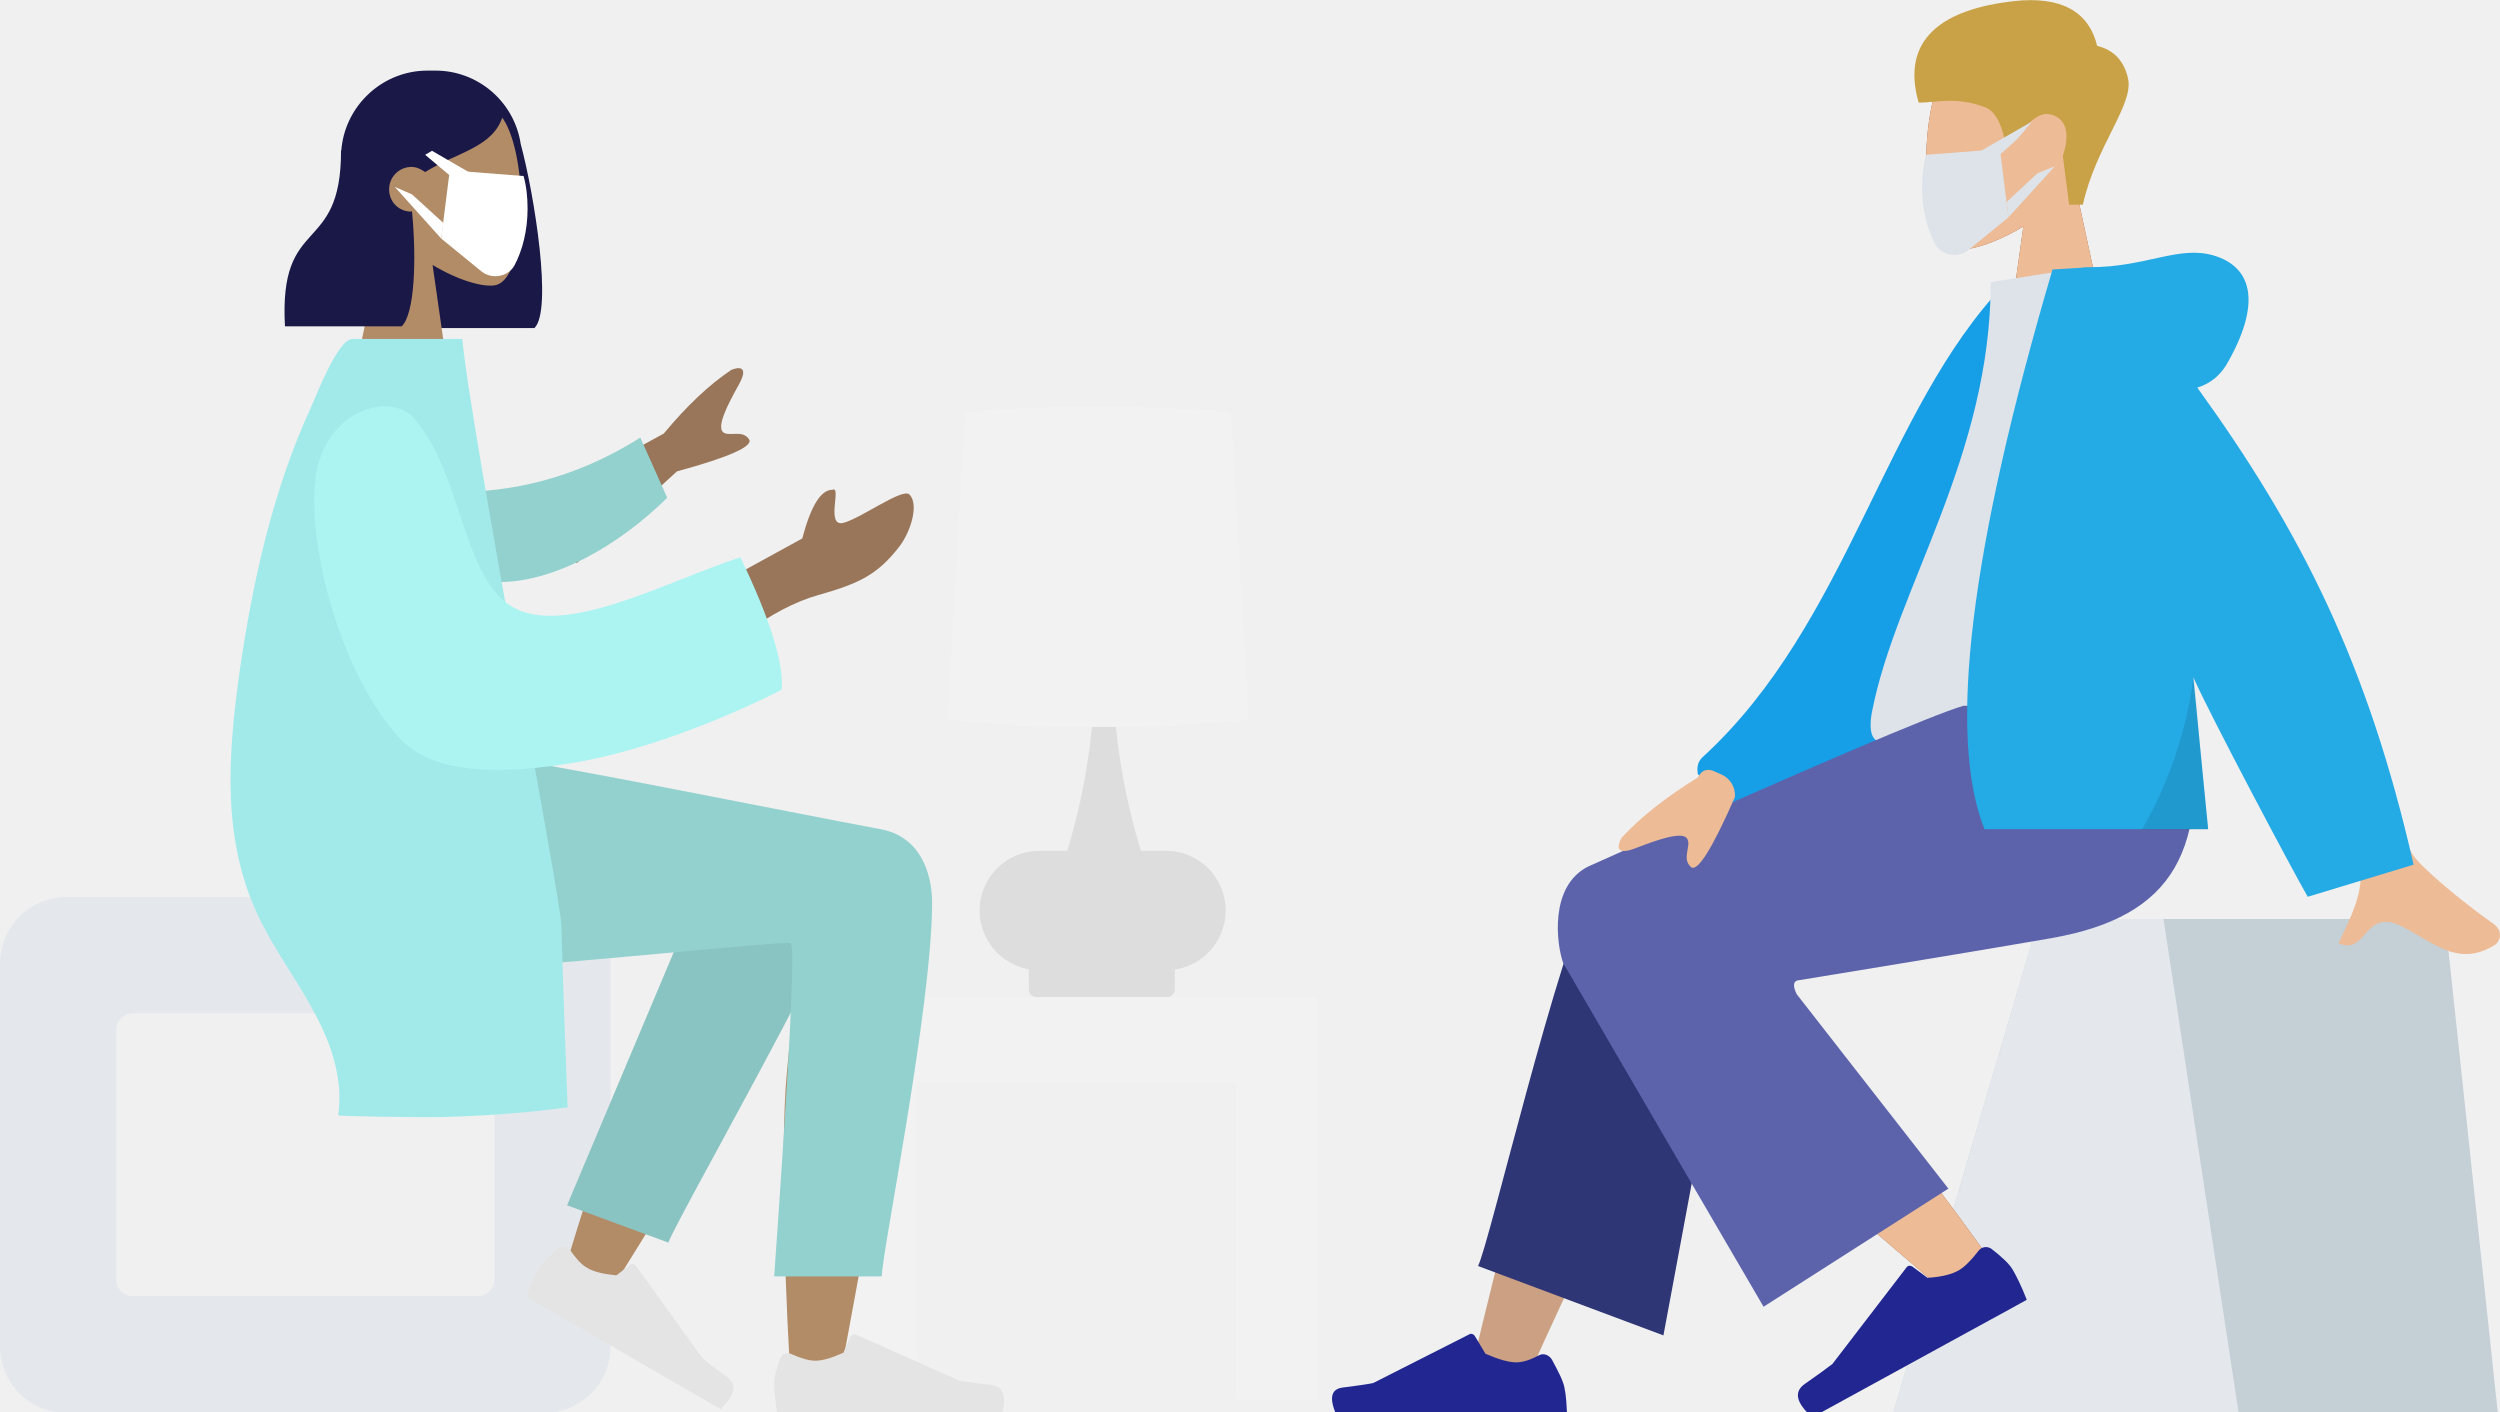
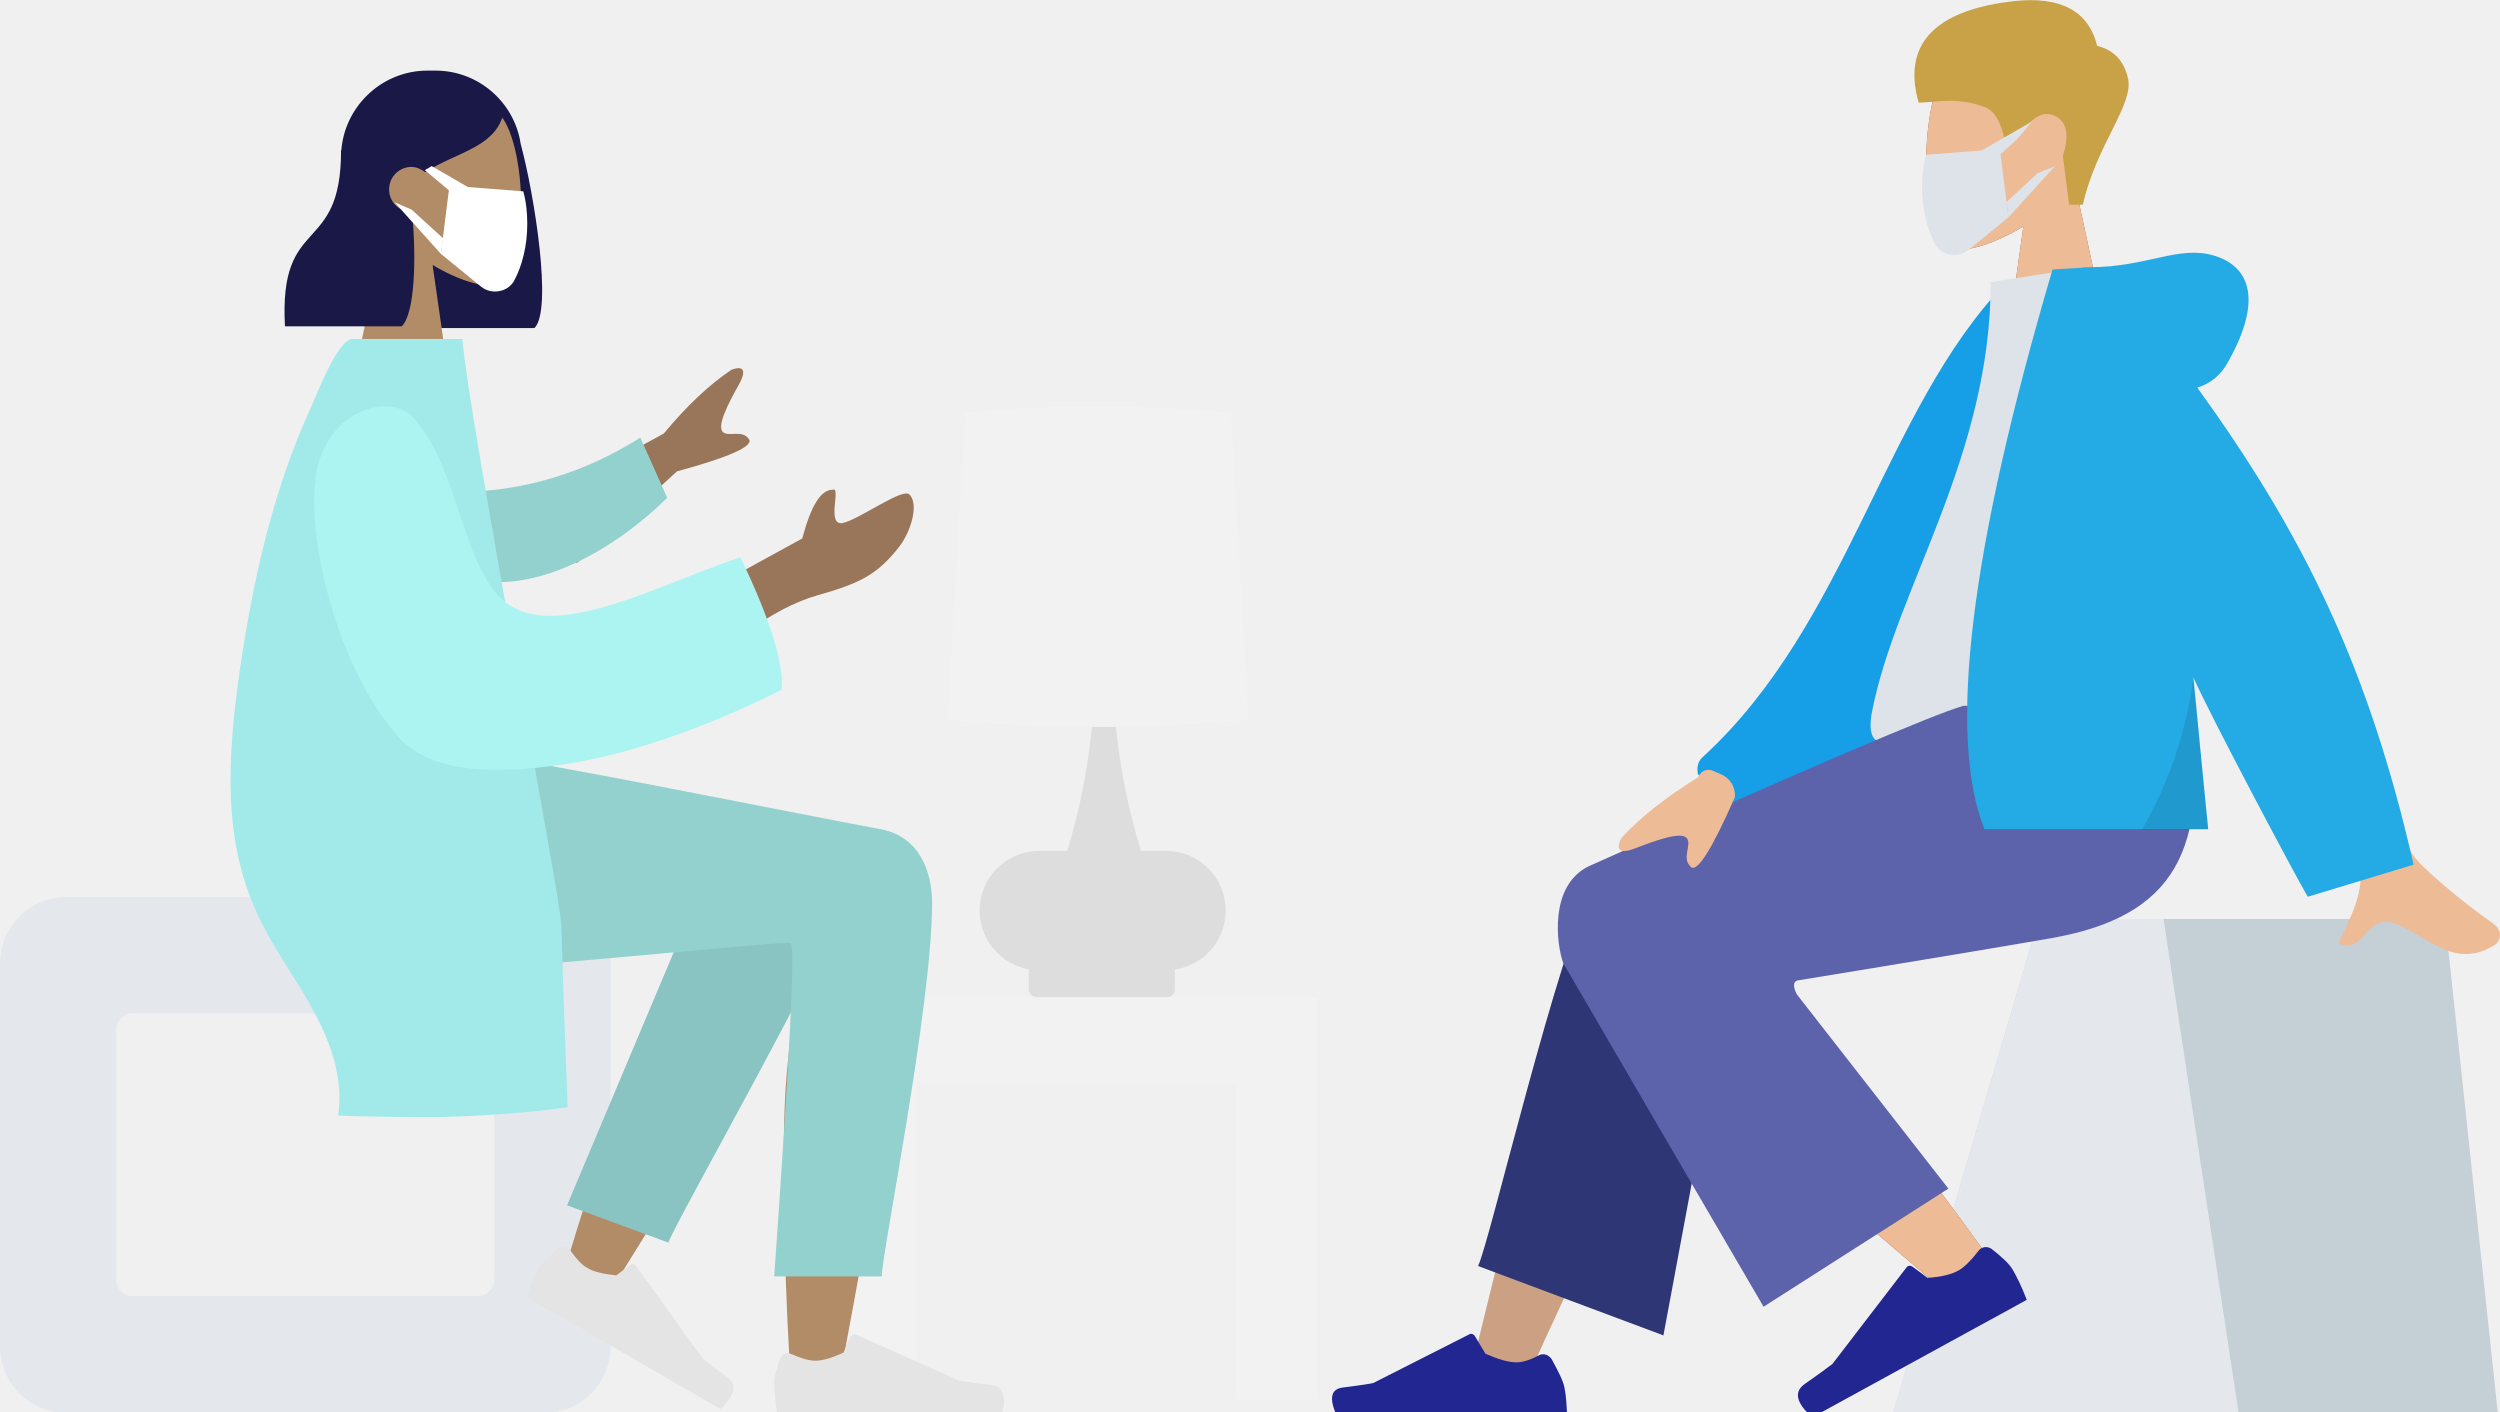
<svg xmlns="http://www.w3.org/2000/svg" width="602" height="340" viewBox="0 0 602 340" fill="none">
  <g clip-path="url(#clip0)">
    <path fill-rule="evenodd" clip-rule="evenodd" d="M249.536 231.82H281.09C282.054 231.82 282.881 232.648 282.881 233.615V238.309C282.881 239.276 282.054 240.104 281.09 240.104H249.536C248.571 240.104 247.745 239.276 247.745 238.309V233.615C247.745 232.648 248.571 231.82 249.536 231.82Z" fill="#DDDDDD" />
-     <path fill-rule="evenodd" clip-rule="evenodd" d="M256.977 204.896C260.973 191.917 263.177 178.248 263.728 163.889H266.346H268C268.413 178.248 270.756 191.917 274.752 204.896H280.814C288.806 204.896 295.144 211.385 295.144 219.255C295.144 227.263 288.668 233.615 280.814 233.615H250.225C242.233 233.615 235.895 227.125 235.895 219.255C235.895 211.247 242.371 204.896 250.225 204.896H256.977Z" fill="#DDDDDD" />
+     <path fill-rule="evenodd" clip-rule="evenodd" d="M256.977 204.896C260.973 191.918 263.177 178.249 263.728 163.889H266.346H268C268.413 178.249 270.756 191.918 274.752 204.896H280.814C288.806 204.896 295.144 211.385 295.144 219.256C295.144 227.264 288.668 233.615 280.814 233.615H250.225C242.233 233.615 235.895 227.126 235.895 219.256C235.895 211.247 242.371 204.896 250.225 204.896H256.977Z" fill="#DDDDDD" />
    <path fill-rule="evenodd" clip-rule="evenodd" d="M232.45 99.41C243.06 98.306 253.67 97.892 264.417 97.892C275.027 97.892 285.637 98.444 296.384 99.41L300.656 173.278C288.53 174.383 276.543 175.073 264.417 175.073C252.292 175.073 240.304 174.521 228.179 173.278L232.45 99.41Z" fill="#F2F2F2" />
    <path fill-rule="evenodd" clip-rule="evenodd" d="M220.6 240.242H297.624H317.19V337.029H297.624V260.677H220.6V337.029H201.034V240.242H220.6Z" fill="#F2F2F2" />
    <path fill-rule="evenodd" clip-rule="evenodd" d="M131.037 216H15.983C7.165 216 0 223.18 0 232.016V324.247C0 333.084 7.165 340.263 15.983 340.263H131.037C139.856 340.263 147.021 333.084 147.021 324.247V232.016C147.021 223.18 139.856 216 131.037 216ZM115.054 244.028C117.258 244.028 119.05 245.823 119.05 248.032V308.093C119.05 310.302 117.258 312.097 115.054 312.097H31.967C29.762 312.097 27.971 310.302 27.971 308.093V248.032C27.971 245.823 29.762 244.028 31.967 244.028H115.054Z" fill="#E4E8EC" />
-     <path fill-rule="evenodd" clip-rule="evenodd" d="M125.388 34.673C128.695 46.961 133.104 74.713 128.695 78.993H100.586V78.856C90.252 77.751 82.122 68.914 82.122 58.145V37.849C82.122 26.389 91.492 17 102.928 17H104.858C115.192 17 123.872 24.594 125.388 34.673Z" fill="#191847" />
-     <path fill-rule="evenodd" clip-rule="evenodd" d="M93.008 54.279C88.461 49.032 85.567 42.543 85.98 35.363C87.496 14.653 116.294 19.209 121.806 29.702C127.317 40.196 126.766 66.705 119.463 68.638C116.57 69.329 110.369 67.534 104.169 63.806L108.164 91.696H85.016L93.008 54.279Z" fill="#B28B67" />
-     <path fill-rule="evenodd" clip-rule="evenodd" d="M99.208 50.827C100.31 62.287 99.897 75.542 96.728 78.579H68.619C67.103 51.379 82.122 61.873 82.122 36.33C83.087 35.363 83.913 34.535 84.878 33.706V33.016C89.701 23.075 95.901 18.105 103.342 18.105C114.503 18.105 118.085 23.351 121.117 27.769C118.912 35.501 110.093 36.606 102.377 41.438C101.413 40.748 100.31 40.196 99.07 40.196C96.177 40.196 93.697 42.543 93.697 45.581C93.697 48.618 96.039 50.965 99.07 50.965C99.07 50.827 99.208 50.827 99.208 50.827Z" fill="#191847" />
-     <path fill-rule="evenodd" clip-rule="evenodd" d="M179.125 202.428C175.405 208.503 166.449 225.762 157.079 245.782C151.568 257.518 144.403 277.677 135.86 306.119L146.883 311.09C167.138 278.505 182.157 253.376 191.802 235.841C190.975 242.607 190.286 250.339 189.46 258.347C187.668 277.815 189.46 319.65 190.424 331.8C190.975 339.394 201.309 337.875 202.274 331.8C203.238 325.725 221.702 230.319 221.702 210.022C221.702 203.257 208.474 197.182 200.62 201.876C195.109 196.215 184.913 192.901 179.125 202.428Z" fill="#B28B67" />
-     <path fill-rule="evenodd" clip-rule="evenodd" d="M160.937 299.216C163.004 293.555 198.692 231.285 205.581 212.093C208.612 203.671 183.259 186.136 174.303 200.633L136.549 290.241L160.937 299.216Z" fill="#8AC4C2" />
-     <path fill-rule="evenodd" clip-rule="evenodd" d="M134.561 300.466C135.447 299.794 136.576 300.097 137.247 300.984C138.863 303.237 140.185 304.703 141.521 305.364C142.995 306.265 145.373 306.801 148.417 307.112L151.723 304.561C152.201 304.285 152.697 304.316 153.092 304.725L169.113 327.013C170.674 328.341 172.68 329.889 175.132 331.658C177.584 333.427 176.996 335.999 173.487 339.304C144.136 322.34 128.595 313.323 126.744 312.321C127.911 309.096 128.825 306.814 129.725 305.337C130.575 304.048 132.09 302.534 134.561 300.466C134.441 300.536 134.441 300.536 134.561 300.466Z" fill="#E4E4E4" />
-     <path fill-rule="evenodd" clip-rule="evenodd" d="M187.944 326.968C188.357 326.001 189.46 325.587 190.424 326.001C192.904 327.106 194.833 327.658 196.349 327.658C198.14 327.658 200.345 326.968 203.101 325.725L204.754 321.859C205.03 321.445 205.581 321.169 205.994 321.307L231.072 332.491C233.001 332.767 235.619 333.181 238.65 333.457C241.682 333.871 242.508 336.357 241.13 340.913C207.234 340.913 189.184 340.913 187.255 340.913C186.704 337.599 186.428 335.114 186.428 333.319C186.29 332.076 186.842 329.867 187.944 326.968Z" fill="#E4E4E4" />
-     <path fill-rule="evenodd" clip-rule="evenodd" d="M212.057 199.667C189.735 195.525 129.384 183.237 117.947 182.132H61.178C62.143 215.683 73.993 233.77 102.653 233.77C122.494 233.77 188.771 226.315 190.424 227.143C191.526 227.695 190.149 254.481 186.428 307.362H212.333C212.333 301.701 224.458 242.469 224.458 217.064C224.32 210.022 221.564 201.462 212.057 199.667Z" fill="#93D1CF" />
-     <path fill-rule="evenodd" clip-rule="evenodd" d="M138.891 135.602L163.004 113.511C175.681 110.059 181.468 107.436 180.366 105.779C178.712 103.294 175.405 105.365 174.027 103.984C172.65 102.466 175.268 97.357 177.886 92.663C180.504 87.968 177.748 88.382 176.094 89.073C170.72 92.663 165.347 97.771 159.835 104.399L126.766 122.486L138.891 135.602ZM179.401 152.447C185.739 147.891 191.527 144.853 196.9 143.334C207.235 140.435 211.368 138.226 216.466 131.736C219.222 128.285 221.427 121.381 218.947 119.034C217.155 117.515 207.097 124.971 202.963 125.938C198.829 126.766 202.688 116.963 200.483 117.929C197.589 117.929 195.247 121.933 193.18 129.665L178.574 137.674L179.401 152.447Z" fill="#997659" />
-     <path fill-rule="evenodd" clip-rule="evenodd" d="M119.188 140.159C133.242 140.573 149.226 131.184 160.662 119.862L154.186 105.365C137.651 115.858 122.219 118.344 110.507 118.482C102.515 126.352 108.164 139.744 119.188 140.159Z" fill="#93D1CF" />
+     <path fill-rule="evenodd" clip-rule="evenodd" d="M125.388 34.673C128.695 46.961 133.104 74.713 128.695 78.994H100.586V78.856C90.252 77.751 82.122 68.915 82.122 58.145V37.849C82.122 26.389 91.492 17 102.928 17H104.858C115.192 17 123.872 24.594 125.388 34.673Z" fill="#191847" />
+     <path fill-rule="evenodd" clip-rule="evenodd" d="M93.008 54.279C88.461 49.032 85.567 42.543 85.98 35.363C87.496 14.653 116.294 19.209 121.806 29.703C127.317 40.196 126.766 66.705 119.463 68.638C116.57 69.329 110.369 67.534 104.169 63.806L108.164 91.696H85.016L93.008 54.279Z" fill="#B28B67" />
+     <path fill-rule="evenodd" clip-rule="evenodd" d="M99.208 50.827C100.31 62.287 99.897 75.542 96.728 78.579H68.619C67.103 51.38 82.122 61.873 82.122 36.33C83.087 35.363 83.913 34.535 84.878 33.707V33.016C89.701 23.075 95.901 18.105 103.342 18.105C114.503 18.105 118.085 23.351 121.117 27.77C118.912 35.502 110.093 36.606 102.377 41.438C101.413 40.748 100.31 40.196 99.07 40.196C96.177 40.196 93.697 42.543 93.697 45.581C93.697 48.618 96.039 50.965 99.07 50.965C99.07 50.827 99.208 50.827 99.208 50.827Z" fill="#191847" />
+     <path fill-rule="evenodd" clip-rule="evenodd" d="M179.126 202.428C175.405 208.504 166.449 225.762 157.079 245.782C151.568 257.518 144.403 277.677 135.86 306.119L146.883 311.09C167.138 278.505 182.157 253.376 191.802 235.841C190.975 242.607 190.287 250.339 189.46 258.347C187.669 277.815 189.46 319.65 190.424 331.8C190.975 339.394 201.31 337.875 202.274 331.8C203.239 325.725 221.702 230.319 221.702 210.022C221.702 203.257 208.475 197.182 200.621 201.876C195.109 196.215 184.913 192.902 179.126 202.428Z" fill="#B28B67" />
+     <path fill-rule="evenodd" clip-rule="evenodd" d="M160.938 299.216C163.004 293.555 198.692 231.285 205.581 212.093C208.613 203.671 183.259 186.136 174.303 200.634L136.549 290.241L160.938 299.216Z" fill="#8AC4C2" />
+     <path fill-rule="evenodd" clip-rule="evenodd" d="M134.561 300.467C135.447 299.794 136.577 300.097 137.247 300.984C138.863 303.237 140.185 304.703 141.521 305.365C142.995 306.265 145.373 306.801 148.418 307.112L151.724 304.561C152.201 304.285 152.697 304.316 153.092 304.726L169.114 327.013C170.675 328.341 172.681 329.89 175.133 331.659C177.584 333.428 176.996 335.999 173.488 339.305C144.136 322.34 128.595 313.323 126.745 312.321C127.912 309.096 128.826 306.814 129.726 305.337C130.575 304.048 132.091 302.534 134.561 300.467C134.442 300.536 134.442 300.536 134.561 300.467Z" fill="#E4E4E4" />
+     <path fill-rule="evenodd" clip-rule="evenodd" d="M187.944 326.968C188.358 326.001 189.46 325.587 190.424 326.001C192.905 327.106 194.834 327.658 196.349 327.658C198.141 327.658 200.345 326.968 203.101 325.725L204.754 321.859C205.03 321.445 205.581 321.169 205.995 321.307L231.072 332.491C233.001 332.767 235.619 333.181 238.651 333.457C241.682 333.871 242.509 336.357 241.131 340.913C207.235 340.913 189.184 340.913 187.255 340.913C186.704 337.599 186.429 335.114 186.429 333.319C186.291 332.076 186.842 329.867 187.944 326.968Z" fill="#E4E4E4" />
+     <path fill-rule="evenodd" clip-rule="evenodd" d="M212.057 199.667C189.735 195.525 129.384 183.237 117.947 182.132H61.178C62.143 215.683 73.993 233.77 102.653 233.77C122.494 233.77 188.771 226.315 190.424 227.143C191.527 227.695 190.149 254.481 186.429 307.362H212.333C212.333 301.701 224.458 242.469 224.458 217.064C224.32 210.022 221.565 201.462 212.057 199.667Z" fill="#93D1CF" />
+     <path fill-rule="evenodd" clip-rule="evenodd" d="M138.891 135.602L163.004 113.511C175.681 110.059 181.468 107.436 180.366 105.779C178.712 103.294 175.405 105.365 174.027 103.984C172.65 102.466 175.268 97.357 177.886 92.662C180.504 87.968 177.748 88.382 176.094 89.073C170.72 92.662 165.347 97.771 159.835 104.398L126.766 122.486L138.891 135.602ZM179.401 152.447C185.739 147.891 191.527 144.853 196.9 143.334C207.235 140.435 211.368 138.226 216.466 131.736C219.222 128.285 221.427 121.381 218.947 119.034C217.155 117.515 207.097 124.971 202.963 125.937C198.829 126.766 202.688 116.963 200.483 117.929C197.589 117.929 195.247 121.933 193.18 129.665L178.574 137.673L179.401 152.447Z" fill="#997659" />
+     <path fill-rule="evenodd" clip-rule="evenodd" d="M119.187 140.159C133.242 140.573 149.225 131.184 160.662 119.862L154.186 105.365C137.651 115.858 122.219 118.344 110.507 118.482C102.515 126.352 108.164 139.744 119.187 140.159Z" fill="#93D1CF" />
    <path fill-rule="evenodd" clip-rule="evenodd" d="M111.333 81.617H84.878C81.295 81.617 76.059 95.562 74.957 97.909C65.725 117.929 60.903 139.745 57.733 161.422C54.84 182.27 53.186 203.119 63.107 222.449C66.965 230.042 72.064 236.808 75.922 244.264C79.918 251.719 82.673 260.142 81.433 268.564C81.433 268.84 104.444 269.116 106.649 268.978C116.707 268.702 126.766 268.012 136.687 266.631C136.135 251.996 135.584 237.36 135.171 222.725C134.895 215.545 112.849 100.394 111.333 81.617Z" fill="#A2EAEA" />
-     <path fill-rule="evenodd" clip-rule="evenodd" d="M188.22 166.098C188.771 159.747 185.464 149.116 178.299 134.204C160.662 139.865 135.722 153.81 123.046 145.94C111.471 138.76 111.058 114.184 100.173 101.343C95.901 94.992 81.709 96.925 77.024 110.456C72.339 123.987 80.055 159.747 96.039 177.558C102.653 184.876 115.329 187.223 136.687 183.909C157.493 180.734 179.815 170.378 188.22 166.098Z" fill="#ABF4F2" />
-     <path fill-rule="evenodd" clip-rule="evenodd" d="M455.943 340.029H601.449L588.772 221.289H490.942L455.943 340.029Z" fill="#C5CFD6" />
-     <path fill-rule="evenodd" clip-rule="evenodd" d="M455.943 340.029H539.03L520.98 221.289H490.942L455.943 340.029Z" fill="#E4E8EC" />
-     <path fill-rule="evenodd" clip-rule="evenodd" d="M499.623 44.182C504.446 38.383 507.89 31.342 507.339 23.472C505.686 0.69 474.132 5.661 467.931 17.259C461.731 28.857 462.558 57.851 470.412 59.922C473.581 60.751 480.332 58.68 487.222 54.538L482.95 85.051H508.441L499.623 44.182Z" fill="#915B3C" />
-     <path fill-rule="evenodd" clip-rule="evenodd" d="M499.623 44.182C504.446 38.383 507.89 31.342 507.339 23.472C505.686 0.69 474.132 5.661 467.931 17.259C461.731 28.857 462.558 57.851 470.412 59.922C473.581 60.751 480.332 58.68 487.222 54.538L482.95 85.051H508.441L499.623 44.182Z" fill="#EDBB96" />
-     <path fill-rule="evenodd" clip-rule="evenodd" d="M501.552 49.291C504.721 35.07 513.815 25.267 512.437 18.916C511.473 14.635 508.992 12.012 504.996 11.046C502.93 2.623 496.178 -0.967 484.879 0.276C467.931 2.209 457.597 9.251 462.006 24.715C466.14 24.715 471.1 23.196 477.99 25.819C480.194 26.647 481.71 29.133 482.675 33.413H485.844C488.875 28.442 491.769 26.509 494.8 27.89C497.694 29.271 498.383 32.446 496.729 37.555L498.245 49.291H501.552Z" fill="#C9A147" />
-     <path d="M491.356 69.173L482.675 68.483C453.739 98.72 445.058 150.22 410.06 182.253C408.958 183.219 408.544 184.6 408.82 186.119V186.395L416.812 193.85L419.292 196.336C486.395 181.424 497.005 115.012 491.356 69.173Z" fill="#169EE7" />
+     <path fill-rule="evenodd" clip-rule="evenodd" d="M188.22 166.098C188.771 159.747 185.464 149.116 178.299 134.204C160.662 139.865 135.722 153.81 123.046 145.94C111.471 138.76 111.058 114.184 100.173 101.343C95.901 94.992 81.709 96.925 77.024 110.456C72.339 123.987 80.055 159.747 96.039 177.558C102.653 184.876 115.329 187.223 136.687 183.909C157.493 180.734 179.815 170.379 188.22 166.098Z" fill="#ABF4F2" />
+     <path fill-rule="evenodd" clip-rule="evenodd" d="M455.944 340.029H601.449L588.772 221.289H490.942L455.944 340.029Z" fill="#C5CFD6" />
+     <path fill-rule="evenodd" clip-rule="evenodd" d="M455.944 340.029H539.03L520.98 221.289H490.942L455.944 340.029Z" fill="#E4E8EC" />
+     <path fill-rule="evenodd" clip-rule="evenodd" d="M499.623 44.182C504.445 38.383 507.89 31.342 507.339 23.472C505.685 0.69 474.132 5.661 467.931 17.259C461.731 28.857 462.557 57.851 470.411 59.922C473.581 60.751 480.332 58.68 487.222 54.538L482.95 85.051H508.441L499.623 44.182Z" fill="#915B3C" />
+     <path fill-rule="evenodd" clip-rule="evenodd" d="M499.623 44.182C504.445 38.383 507.89 31.342 507.339 23.472C505.685 0.69 474.132 5.661 467.931 17.259C461.731 28.857 462.557 57.851 470.411 59.922C473.581 60.751 480.332 58.68 487.222 54.538L482.95 85.051H508.441L499.623 44.182Z" fill="#EDBB96" />
+     <path fill-rule="evenodd" clip-rule="evenodd" d="M501.552 49.291C504.721 35.07 513.815 25.267 512.437 18.916C511.473 14.635 508.992 12.012 504.996 11.046C502.93 2.623 496.178 -0.967 484.879 0.276C467.931 2.209 457.597 9.251 462.006 24.715C466.14 24.715 471.1 23.196 477.99 25.819C480.194 26.648 481.71 29.133 482.675 33.413H485.844C488.875 28.442 491.769 26.509 494.8 27.89C497.694 29.271 498.383 32.447 496.729 37.555L498.245 49.291H501.552Z" fill="#C9A147" />
+     <path d="M491.356 69.173L482.675 68.483C453.739 98.72 445.058 150.22 410.06 182.253C408.958 183.219 408.544 184.6 408.82 186.119V186.395L416.812 193.851L419.292 196.336C486.395 181.424 497.005 115.012 491.356 69.173Z" fill="#169EE7" />
    <path fill-rule="evenodd" clip-rule="evenodd" d="M529.661 178.663C494.938 178.663 469.447 178.663 453.188 178.663C449.743 178.663 450.294 173.554 450.845 171.069C456.633 141.66 479.368 109.904 479.368 67.93L501.414 64.479C519.74 93.888 526.078 130.062 529.661 178.663Z" fill="#DDE3E9" />
-     <path fill-rule="evenodd" clip-rule="evenodd" d="M367.483 332.611C379.057 306.654 392.699 279.178 397.108 267.442C404.824 247.56 410.611 239.69 412.265 232.786C416.26 216.77 390.494 209.176 386.636 216.77C380.711 228.23 368.999 268.546 354.531 328.883L367.483 332.611Z" fill="#CCA183" />
+     <path fill-rule="evenodd" clip-rule="evenodd" d="M367.483 332.611C379.057 306.654 392.699 279.178 397.108 267.442C404.824 247.56 410.611 239.69 412.265 232.786C416.26 216.77 390.494 209.176 386.636 216.77C380.711 228.23 368.999 268.547 354.531 328.883L367.483 332.611Z" fill="#CCA183" />
    <path fill-rule="evenodd" clip-rule="evenodd" d="M400.553 321.566L417.776 229.058C422.048 212.214 388.427 203.515 384.293 211.385C374.924 229.197 358.665 299.474 355.909 304.859L400.553 321.566Z" fill="#2F3676" />
-     <path fill-rule="evenodd" clip-rule="evenodd" d="M480.622 305.38C473.482 295.008 447.496 259.779 433.251 245.224C429.181 241.066 425.198 237.015 421.475 233.285C410.305 222.097 388.05 240.866 399.235 250.976C427.057 276.187 467.478 310.184 470.874 313.29C475.613 317.617 485.115 312.038 480.622 305.38Z" fill="#915B3C" />
-     <path fill-rule="evenodd" clip-rule="evenodd" d="M480.622 305.38C473.482 295.008 447.496 259.779 433.251 245.224C429.181 241.066 425.198 237.015 421.475 233.285C410.305 222.097 388.05 240.866 399.235 250.976C427.057 276.187 467.478 310.184 470.874 313.29C475.613 317.617 485.115 312.038 480.622 305.38Z" fill="#EDBB96" />
-     <path fill-rule="evenodd" clip-rule="evenodd" d="M479.533 300.708C482.122 302.715 483.889 304.402 484.646 305.716C485.541 307.27 486.798 309.729 488.041 312.992C486.132 314.097 468.909 323.427 436.392 341.288C432.482 337.815 431.89 335.13 434.617 333.234C437.343 331.337 439.593 329.717 441.245 328.442L459.062 305.226C459.401 304.71 460.017 304.673 460.531 305.013L464.147 307.7C467.53 307.495 470.022 306.849 471.693 305.882C473.006 305.123 474.64 303.54 476.357 301.271C477.156 300.172 478.505 300.028 479.533 300.708Z" fill="#212691" />
-     <path fill-rule="evenodd" clip-rule="evenodd" d="M373.684 327.365C375.337 330.402 376.439 332.611 376.715 334.13C377.128 335.925 377.266 338.548 377.404 342C375.337 342 357.011 342 322.426 342C319.946 337.168 320.221 334.544 323.253 334.13C326.284 333.716 328.764 333.44 330.693 333.025L353.842 321.289C354.255 321.013 354.944 321.289 355.22 321.842L357.7 325.984C360.869 327.365 363.349 328.055 365.141 328.055C366.656 328.055 368.448 327.503 370.79 326.26C371.754 325.846 372.995 326.26 373.684 327.365Z" fill="#212691" />
-     <path fill-rule="evenodd" clip-rule="evenodd" d="M432.795 236.1C463.246 231.129 483.777 227.678 494.111 225.883C523.598 220.636 532.279 204.758 527.181 169.964H472.754C465.589 172.035 435.413 184.876 382.502 208.624C372.995 213.318 374.786 227.402 376.439 231.958C376.577 232.096 392.561 259.71 424.666 314.662L469.171 286.22L432.657 239.414C431.693 237.481 431.831 236.376 432.795 236.1Z" fill="#5C63AB" />
-     <path fill-rule="evenodd" clip-rule="evenodd" d="M551.431 141.384L530.487 141.522C543.44 183.219 566.726 205.448 567.828 207.934C570.171 213.733 565.21 222.431 563.143 227.125C569.895 230.163 569.206 218.841 577.887 222.845C585.741 226.573 591.666 233.201 600.76 227.54C601.862 226.849 603.102 224.226 600.209 222.293C592.906 217.184 582.296 208.348 580.781 205.448C578.714 201.444 558.045 180.043 551.431 141.384Z" fill="#EDBB96" />
-     <path fill-rule="evenodd" clip-rule="evenodd" d="M529.11 93.335C532.279 92.369 534.897 90.298 536.688 86.846C544.818 72.21 541.786 64.202 533.243 61.579C524.7 58.956 516.984 64.341 503.205 64.341C502.516 64.341 501.827 64.341 501.138 64.479L494.249 64.893C474.407 132.271 468.896 177.144 477.852 199.649H531.728L528.145 163.061C531.728 171.345 552.396 210.281 555.703 215.942L581.194 208.21C570.171 159.885 554.325 128.267 529.11 93.335Z" fill="#24AAE5" />
+     <path fill-rule="evenodd" clip-rule="evenodd" d="M480.622 305.38C473.482 295.008 447.496 259.78 433.251 245.225C429.181 241.066 425.198 237.015 421.475 233.285C410.305 222.097 388.05 240.866 399.235 250.976C427.057 276.187 467.478 310.184 470.874 313.29C475.613 317.617 485.115 312.038 480.622 305.38Z" fill="#915B3C" />
+     <path fill-rule="evenodd" clip-rule="evenodd" d="M480.622 305.38C473.482 295.008 447.496 259.78 433.251 245.225C429.181 241.066 425.198 237.015 421.475 233.285C410.305 222.097 388.05 240.866 399.235 250.976C427.057 276.187 467.478 310.184 470.874 313.29C475.613 317.617 485.115 312.038 480.622 305.38Z" fill="#EDBB96" />
+     <path fill-rule="evenodd" clip-rule="evenodd" d="M479.533 300.708C482.122 302.715 483.889 304.402 484.646 305.716C485.541 307.27 486.798 309.729 488.041 312.992C486.132 314.097 468.909 323.427 436.392 341.289C432.482 337.815 431.89 335.13 434.617 333.234C437.343 331.337 439.593 329.717 441.245 328.442L459.062 305.226C459.401 304.71 460.017 304.673 460.531 305.013L464.147 307.7C467.53 307.495 470.022 306.849 471.693 305.883C473.006 305.123 474.64 303.54 476.357 301.272C477.156 300.172 478.505 300.028 479.533 300.708Z" fill="#212691" />
+     <path fill-rule="evenodd" clip-rule="evenodd" d="M373.684 327.365C375.337 330.402 376.439 332.611 376.715 334.13C377.128 335.925 377.266 338.548 377.404 342C375.337 342 357.011 342 322.426 342C319.946 337.168 320.221 334.544 323.253 334.13C326.284 333.716 328.764 333.44 330.693 333.026L353.842 321.29C354.255 321.013 354.944 321.29 355.22 321.842L357.7 325.984C360.869 327.365 363.349 328.055 365.141 328.055C366.656 328.055 368.448 327.503 370.79 326.26C371.754 325.846 372.995 326.26 373.684 327.365Z" fill="#212691" />
+     <path fill-rule="evenodd" clip-rule="evenodd" d="M432.795 236.1C463.246 231.13 483.777 227.678 494.111 225.883C523.598 220.636 532.279 204.758 527.181 169.964H472.754C465.589 172.035 435.413 184.876 382.502 208.624C372.995 213.318 374.786 227.402 376.439 231.958C376.577 232.096 392.561 259.71 424.666 314.662L469.171 286.22L432.657 239.414C431.693 237.481 431.831 236.376 432.795 236.1Z" fill="#5C63AB" />
+     <path fill-rule="evenodd" clip-rule="evenodd" d="M551.431 141.384L530.487 141.522C543.44 183.219 566.726 205.449 567.828 207.934C570.171 213.733 565.21 222.431 563.143 227.126C569.895 230.163 569.206 218.841 577.887 222.845C585.741 226.573 591.666 233.201 600.76 227.54C601.862 226.849 603.102 224.226 600.209 222.293C592.906 217.184 582.296 208.348 580.781 205.449C578.714 201.444 558.045 180.044 551.431 141.384Z" fill="#EDBB96" />
+     <path fill-rule="evenodd" clip-rule="evenodd" d="M529.11 93.335C532.279 92.369 534.897 90.298 536.688 86.846C544.818 72.211 541.786 64.203 533.243 61.579C524.7 58.956 516.984 64.341 503.205 64.341C502.516 64.341 501.827 64.341 501.138 64.479L494.249 64.893C474.407 132.271 468.896 177.144 477.852 199.65H531.728L528.145 163.061C531.728 171.345 552.396 210.281 555.703 215.942L581.194 208.21C570.171 159.885 554.325 128.267 529.11 93.335Z" fill="#24AAE5" />
    <path fill-rule="evenodd" clip-rule="evenodd" d="M528.145 163.199C526.216 179.077 520.015 192.608 515.744 199.788H531.728C530.487 188.19 529.523 176.73 528.145 163.199Z" fill="black" fill-opacity="0.1" />
-     <path d="M408.82 187.223C401.242 191.918 395.041 196.75 390.494 201.721C389.53 203.377 388.703 206.277 393.939 204.206C399.313 202.135 404.962 200.202 406.202 201.859C407.442 203.515 404.824 206.691 407.167 208.762C408.682 210.143 412.265 204.482 417.776 191.918C417.914 189.57 416.674 187.499 414.607 186.533L412.402 185.566C411.3 185.152 410.06 185.428 409.371 186.395L408.82 187.223Z" fill="#EDBB96" />
-     <path d="M106.235 57.437L115.881 65.307C118.361 67.378 122.357 66.688 123.872 63.926C125.801 60.337 127.041 55.504 127.041 50.258C127.041 47.496 126.766 44.873 126.077 42.388L108.302 41.007L106.235 57.437Z" fill="white" />
-     <path d="M108.302 42.249L102.377 37.279L104.031 36.312L112.849 41.421" fill="white" />
-     <path d="M106.235 57.437L95.075 45.011L99.208 46.806L106.787 53.709L106.235 57.437Z" fill="white" />
+     <path d="M408.82 187.223C401.241 191.918 395.041 196.75 390.494 201.721C389.529 203.377 388.703 206.277 393.939 204.206C399.312 202.135 404.962 200.202 406.202 201.859C407.442 203.516 404.824 206.691 407.166 208.762C408.682 210.143 412.264 204.482 417.776 191.918C417.914 189.57 416.674 187.499 414.607 186.533L412.402 185.566C411.3 185.152 410.06 185.428 409.371 186.395L408.82 187.223Z" fill="#EDBB96" />
+     <path d="M106.161 61.125L115.806 68.995C118.286 71.066 122.282 70.375 123.798 67.614C125.727 64.024 126.967 59.192 126.967 53.945C126.967 51.184 126.691 48.56 126.003 46.075L108.228 44.694L106.161 61.125Z" fill="white" />
+     <path d="M108.228 45.937L102.303 40.967L103.956 40L112.775 45.109" fill="white" />
+     <path d="M106.161 61.125L95 48.699L99.134 50.493L106.712 57.397L106.161 61.125Z" fill="white" />
    <path fill-rule="evenodd" clip-rule="evenodd" d="M483.639 52.329L473.994 60.199C471.514 62.27 467.518 61.579 466.002 58.818C464.073 55.228 462.833 50.396 462.833 45.149C462.833 42.388 463.109 39.764 463.798 37.279L481.572 35.898L483.639 52.329Z" fill="#DDE3E9" />
    <path fill-rule="evenodd" clip-rule="evenodd" d="M481.71 37.141L485.844 33.413L489.289 29.271L477.025 36.312" fill="#DDE3E9" />
-     <path fill-rule="evenodd" clip-rule="evenodd" d="M483.639 52.328L494.8 40.04L490.666 41.697L483.226 48.601L483.639 52.328Z" fill="#DDE3E9" />
+     <path fill-rule="evenodd" clip-rule="evenodd" d="M483.639 52.329L494.8 40.04L490.666 41.697L483.226 48.601L483.639 52.329Z" fill="#DDE3E9" />
  </g>
  <defs>
    <clipPath id="clip0">
      <rect width="602" height="342" fill="white" />
    </clipPath>
  </defs>
</svg>
